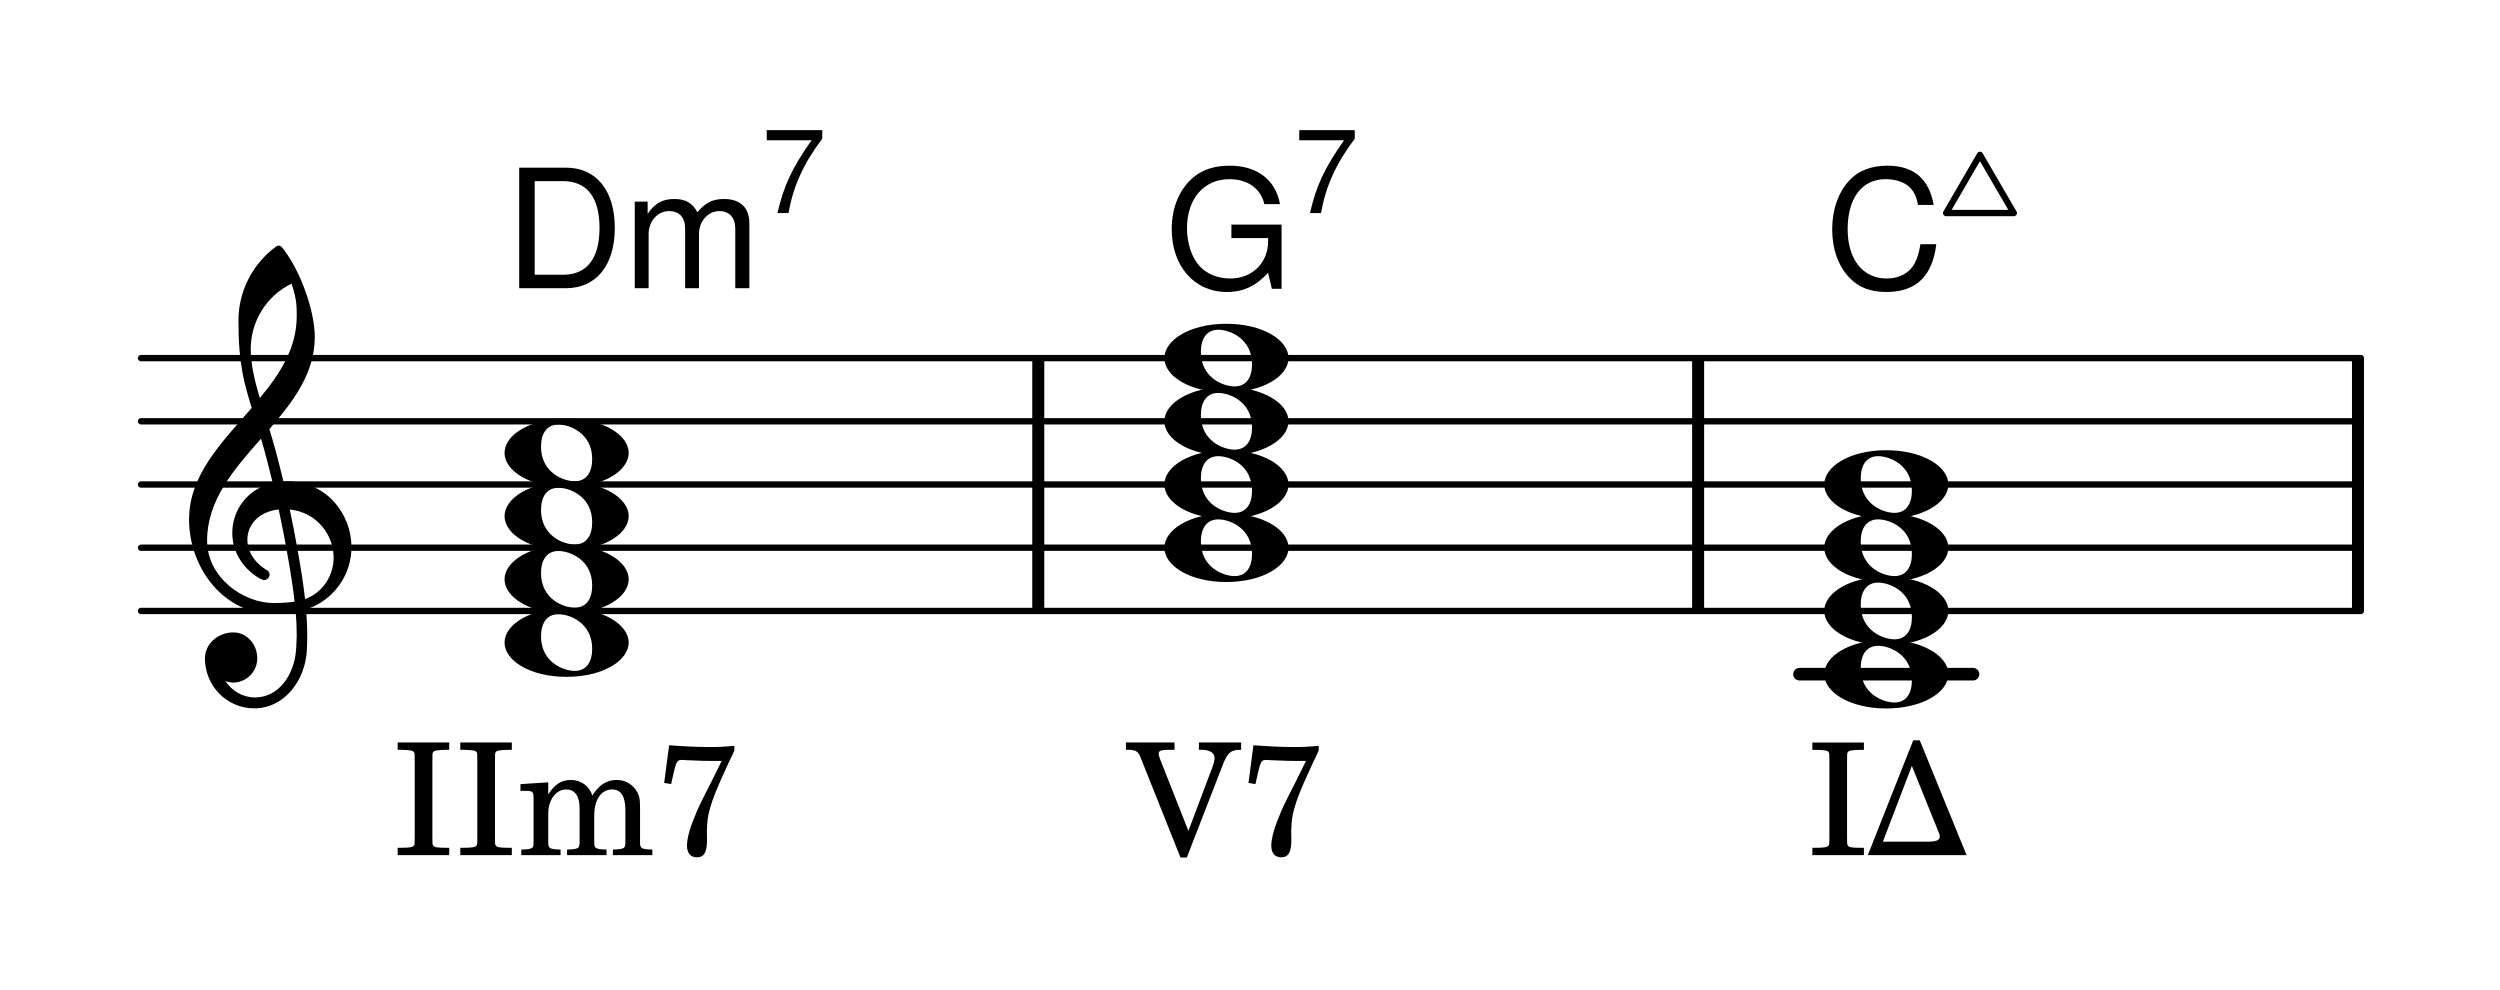
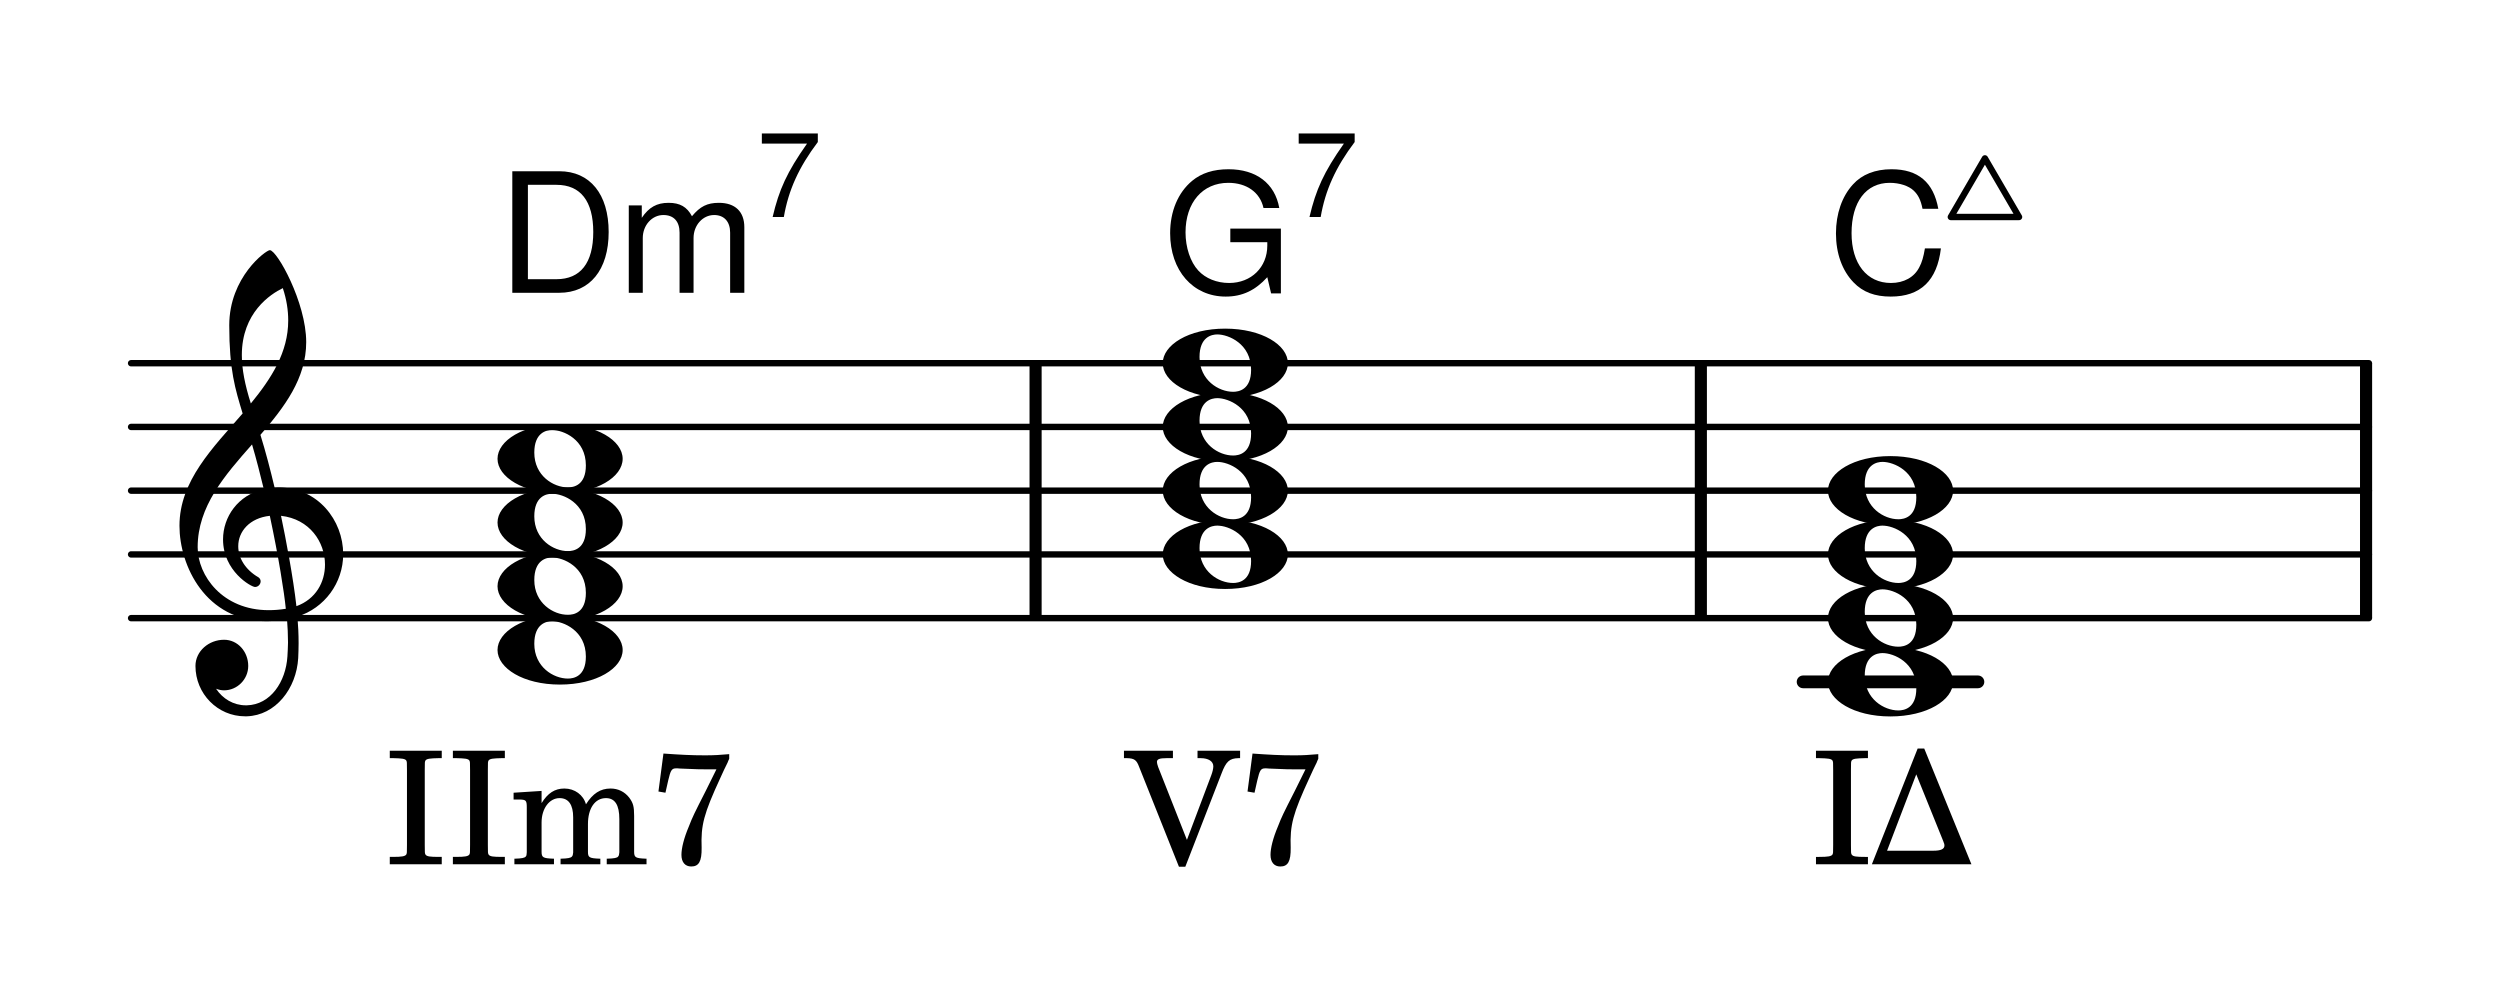
- <svg xmlns="http://www.w3.org/2000/svg" xmlns:xlink="http://www.w3.org/1999/xlink" width="197pt" height="78pt" viewBox="0 0 197 78">
+ <svg xmlns="http://www.w3.org/2000/svg" xmlns:xlink="http://www.w3.org/1999/xlink" width="195.41pt" height="78pt" viewBox="0 0 195.41 78">
  <defs>
    <g>
      <g id="glyph-0-0">
        <path d="M 1.156 0 L 4.828 0 C 7.219 0 8.688 -1.797 8.688 -4.75 C 8.688 -7.703 7.234 -9.5 4.828 -9.5 L 1.156 -9.5 Z M 2.375 -1.062 L 2.375 -8.438 L 4.609 -8.438 C 6.484 -8.438 7.484 -7.172 7.484 -4.75 C 7.484 -2.328 6.484 -1.062 4.609 -1.062 Z M 2.375 -1.062 " />
      </g>
      <g id="glyph-0-1">
        <path d="M 0.906 -6.828 L 0.906 0 L 2 0 L 2 -4.281 C 2 -5.281 2.719 -6.078 3.609 -6.078 C 4.422 -6.078 4.875 -5.578 4.875 -4.703 L 4.875 0 L 5.969 0 L 5.969 -4.281 C 5.969 -5.281 6.688 -6.078 7.578 -6.078 C 8.359 -6.078 8.828 -5.562 8.828 -4.703 L 8.828 0 L 9.938 0 L 9.938 -5.125 C 9.938 -6.344 9.219 -7.031 7.953 -7.031 C 7.031 -7.031 6.484 -6.75 5.844 -5.984 C 5.453 -6.719 4.906 -7.031 4.016 -7.031 C 3.094 -7.031 2.484 -6.688 1.922 -5.859 L 1.922 -6.828 Z M 0.906 -6.828 " />
      </g>
      <g id="glyph-0-2">
        <path d="M 9.234 -5.016 L 5.281 -5.016 L 5.281 -3.953 L 8.172 -3.953 L 8.172 -3.688 C 8.172 -2 6.922 -0.766 5.188 -0.766 C 4.219 -0.766 3.344 -1.125 2.781 -1.734 C 2.156 -2.406 1.781 -3.547 1.781 -4.719 C 1.781 -7.047 3.109 -8.594 5.125 -8.594 C 6.562 -8.594 7.609 -7.844 7.875 -6.625 L 9.109 -6.625 C 8.766 -8.547 7.312 -9.656 5.141 -9.656 C 3.969 -9.656 3.031 -9.359 2.297 -8.75 C 1.188 -7.828 0.578 -6.359 0.578 -4.656 C 0.578 -1.734 2.359 0.297 4.922 0.297 C 6.219 0.297 7.234 -0.188 8.172 -1.219 L 8.469 0.047 L 9.234 0.047 Z M 9.234 -5.016 " />
      </g>
      <g id="glyph-0-3">
        <path d="M 8.625 -6.562 C 8.25 -8.641 7.047 -9.656 4.969 -9.656 C 3.688 -9.656 2.656 -9.25 1.953 -8.469 C 1.094 -7.531 0.625 -6.172 0.625 -4.641 C 0.625 -3.078 1.109 -1.734 2 -0.812 C 2.734 -0.047 3.672 0.297 4.906 0.297 C 7.234 0.297 8.531 -0.953 8.828 -3.469 L 7.578 -3.469 C 7.469 -2.812 7.344 -2.375 7.141 -2 C 6.75 -1.219 5.938 -0.766 4.922 -0.766 C 3.031 -0.766 1.844 -2.281 1.844 -4.656 C 1.844 -7.094 2.969 -8.594 4.828 -8.594 C 5.594 -8.594 6.312 -8.359 6.703 -7.984 C 7.047 -7.656 7.25 -7.266 7.391 -6.562 Z M 8.625 -6.562 " />
      </g>
      <g id="glyph-1-0">
        <path d="M 4.797 -6.531 L 0.422 -6.531 L 0.422 -5.734 L 3.953 -5.734 C 2.391 -3.516 1.766 -2.141 1.266 0 L 2.141 0 C 2.5 -2.094 3.312 -3.891 4.797 -5.859 Z M 4.797 -6.531 " />
      </g>
      <g id="glyph-2-0">
-         <path d="M 4.25 -2.234 C 5.141 -2.234 6.906 -1.547 6.906 0.484 C 6.906 1.547 6.438 2.234 5.531 2.234 C 4.641 2.234 2.875 1.547 2.875 -0.484 C 2.875 -1.547 3.344 -2.234 4.25 -2.234 Z M 4.875 -2.703 C 2.016 -2.703 0 -1.422 0 0 C 0 1.422 2.016 2.703 4.875 2.703 C 7.75 2.703 9.781 1.422 9.781 0 C 9.781 -1.422 7.75 -2.703 4.875 -2.703 Z M 4.875 -2.703 " />
+         <path d="M 6.906 0.516 C 6.906 2.078 5.938 2.234 5.5 2.234 C 4.375 2.234 2.875 1.328 2.875 -0.484 C 2.875 -2.047 3.812 -2.25 4.266 -2.25 C 5.141 -2.25 6.906 -1.516 6.906 0.516 Z M 4.875 -2.703 C 2.016 -2.703 0 -1.422 0 0 C 0 1.422 2.016 2.703 4.875 2.703 C 7.75 2.703 9.781 1.422 9.781 0 C 9.781 -1.422 7.75 -2.703 4.875 -2.703 Z M 4.875 -2.703 " />
      </g>
      <g id="glyph-2-1">
-         <path d="M 5.297 12.656 L 5.312 11.797 L 5.234 11.797 C 4.266 11.797 3.422 11.281 2.906 10.5 C 3.109 10.578 3.312 10.625 3.531 10.625 C 4.562 10.625 5.422 9.766 5.422 8.719 C 5.422 7.609 4.609 6.672 3.531 6.672 C 2.344 6.672 1.297 7.562 1.297 8.719 C 1.297 10.891 3.031 12.656 5.172 12.656 Z M 9.188 4.047 C 8.938 1.812 8.359 -1.234 7.984 -3.016 C 10.125 -2.781 11.438 -1.016 11.438 0.781 C 11.438 2.25 10.531 3.562 9.188 4.047 Z M 1.469 -0.562 C 1.469 -3.75 3.578 -6.172 5.719 -8.594 C 6.062 -7.438 6.359 -6.25 6.641 -5.094 C 4.609 -4.641 3.453 -2.922 3.453 -1.172 C 3.453 1.312 5.656 2.547 5.953 2.547 C 6.203 2.547 6.391 2.328 6.391 2.109 C 6.391 2.016 6.359 1.906 6.25 1.812 C 5.141 1.172 4.641 0.234 4.641 -0.641 C 4.641 -1.797 5.531 -2.844 7.109 -3.016 C 7.797 0.203 8.234 2.969 8.359 4.25 C 7.672 4.359 6.75 4.359 6.734 4.359 C 4.281 4.359 1.469 2.328 1.469 -0.562 Z M 4.984 -11.016 C 2.656 -8.328 0.047 -5.75 0.047 -2.234 C 0.047 1.641 2.828 5.219 6.672 5.219 C 7.562 5.219 8.344 5.078 8.453 5.062 C 8.5 5.672 8.531 6.281 8.531 6.891 C 8.531 7.25 8.5 7.625 8.484 7.984 C 8.359 9.953 7.172 11.75 5.312 11.797 L 5.297 12.656 C 7.562 12.594 9.188 10.484 9.328 8.109 C 9.344 7.734 9.359 7.328 9.359 6.953 C 9.359 6.25 9.328 5.562 9.266 4.859 C 11.375 4.188 12.844 2.219 12.844 -0.047 C 12.844 -2.688 10.844 -5.234 7.75 -5.234 C 7.625 -5.234 7.531 -5.219 7.484 -5.219 C 7.156 -6.594 6.797 -7.984 6.375 -9.344 C 8.25 -11.516 9.953 -13.75 9.953 -16.594 C 9.953 -18.844 8.672 -22.141 7.312 -23.734 C 7.188 -23.828 7.031 -23.828 6.906 -23.734 C 5.047 -22.375 3.938 -20.203 3.938 -17.906 C 3.938 -14.406 4.406 -12.922 4.984 -11.016 Z M 8.531 -18.25 C 8.531 -15.734 7.219 -13.719 5.625 -11.797 C 5.141 -13.375 4.906 -14.625 4.906 -15.656 C 4.906 -17.844 6.156 -19.859 8.125 -20.812 C 8.547 -19.562 8.531 -18.922 8.531 -18.25 Z M 8.531 -18.25 " />
+         <path d="M 5.297 12.656 L 5.312 11.797 L 5.234 11.797 C 4.266 11.797 3.422 11.281 2.906 10.5 C 3.109 10.578 3.312 10.625 3.531 10.625 C 4.562 10.625 5.422 9.766 5.422 8.719 C 5.422 7.609 4.609 6.672 3.531 6.672 C 2.344 6.672 1.297 7.562 1.297 8.719 C 1.297 10.891 3.031 12.656 5.172 12.656 Z M 7.984 -3.016 C 10.219 -2.766 11.422 -0.969 11.422 0.797 C 11.422 2.172 10.703 3.5 9.188 4.047 C 8.938 1.812 8.359 -1.234 7.984 -3.016 Z M 1.469 -0.562 C 1.469 -3.75 3.578 -6.172 5.719 -8.594 C 6.062 -7.438 6.359 -6.25 6.641 -5.094 C 4.609 -4.641 3.453 -2.922 3.453 -1.172 C 3.453 1.312 5.656 2.547 5.953 2.547 C 6.203 2.547 6.391 2.328 6.391 2.109 C 6.391 2.016 6.359 1.906 6.25 1.812 C 5.141 1.172 4.641 0.234 4.641 -0.641 C 4.641 -1.797 5.531 -2.844 7.109 -3.016 C 7.797 0.203 8.234 2.969 8.359 4.25 C 7.891 4.328 7.438 4.359 7.016 4.359 C 3.422 4.359 1.469 1.672 1.469 -0.562 Z M 7.109 -23.781 C 6.812 -23.781 3.938 -21.672 3.938 -17.906 C 3.938 -14.406 4.406 -12.922 4.984 -11.016 C 2.656 -8.328 0.047 -5.75 0.047 -2.234 C 0.047 0.891 2.094 5.219 6.859 5.219 C 7.344 5.219 7.891 5.156 8.453 5.062 C 8.5 5.672 8.531 6.281 8.531 6.891 C 8.531 7.25 8.5 7.625 8.484 7.984 C 8.359 9.953 7.172 11.75 5.312 11.797 L 5.297 12.656 C 7.562 12.594 9.188 10.484 9.328 8.109 C 9.344 7.734 9.359 7.328 9.359 6.953 C 9.359 6.25 9.328 5.562 9.266 4.859 C 11.375 4.203 12.844 2.234 12.844 -0.016 C 12.844 -2.672 10.859 -5.234 7.766 -5.234 C 7.688 -5.234 7.594 -5.219 7.484 -5.219 C 7.156 -6.594 6.797 -7.984 6.375 -9.344 C 8.25 -11.516 9.953 -13.75 9.953 -16.594 C 9.953 -19.688 7.672 -23.781 7.109 -23.781 Z M 4.922 -15.578 C 4.922 -18.891 7.156 -20.344 8.125 -20.812 C 8.422 -19.922 8.547 -19.078 8.547 -18.281 C 8.547 -15.812 7.25 -13.781 5.625 -11.797 C 5.156 -13.281 4.922 -14.484 4.922 -15.578 Z M 4.922 -15.578 " />
      </g>
      <g id="glyph-3-0">
        <path d="M 0.469 -8.297 L 0.719 -8.297 C 1.422 -8.281 1.641 -8.25 1.75 -8.125 C 1.812 -8.016 1.812 -7.984 1.812 -7.359 L 1.812 -1.516 C 1.812 -0.891 1.812 -0.859 1.75 -0.75 C 1.641 -0.625 1.422 -0.578 0.719 -0.578 L 0.469 -0.578 L 0.469 0 L 4.531 0 L 4.531 -0.578 L 4.297 -0.578 C 3.609 -0.578 3.375 -0.609 3.266 -0.75 C 3.203 -0.859 3.203 -0.891 3.203 -1.516 L 3.203 -7.359 C 3.203 -8 3.203 -8.016 3.266 -8.125 C 3.375 -8.25 3.594 -8.281 4.297 -8.297 L 4.531 -8.297 L 4.531 -8.875 L 0.469 -8.875 Z M 0.469 -8.297 " />
      </g>
      <g id="glyph-3-1">
        <path d="M 2.469 -5.734 L 0.281 -5.594 L 0.281 -5.062 L 0.781 -5.062 C 1.25 -5.047 1.312 -4.984 1.312 -4.453 L 1.312 -0.938 C 1.297 -0.75 1.297 -0.672 1.234 -0.609 C 1.156 -0.5 0.922 -0.453 0.391 -0.438 L 0.344 -0.438 L 0.344 0 L 3.438 0 L 3.438 -0.438 L 3.391 -0.438 C 2.578 -0.469 2.469 -0.531 2.469 -0.984 L 2.469 -3.266 C 2.469 -4.359 3.078 -5.172 3.875 -5.172 C 4.578 -5.172 4.938 -4.656 4.938 -3.672 L 4.938 -0.922 C 4.922 -0.766 4.906 -0.672 4.844 -0.609 C 4.766 -0.5 4.531 -0.453 4 -0.438 L 3.953 -0.438 L 3.953 0 L 7.062 0 L 7.062 -0.438 L 7.016 -0.438 C 6.203 -0.469 6.094 -0.531 6.094 -0.969 L 6.094 -3.141 C 6.094 -4.375 6.641 -5.172 7.5 -5.172 C 8.203 -5.172 8.547 -4.641 8.547 -3.531 L 8.547 -0.938 C 8.531 -0.766 8.516 -0.672 8.453 -0.609 C 8.391 -0.5 8.141 -0.453 7.609 -0.438 L 7.562 -0.438 L 7.562 0 L 10.672 0 L 10.672 -0.438 L 10.625 -0.438 C 9.812 -0.469 9.703 -0.531 9.703 -0.984 L 9.703 -3.781 C 9.703 -4.531 9.625 -4.797 9.312 -5.219 C 8.953 -5.672 8.453 -5.922 7.859 -5.922 C 7.062 -5.922 6.469 -5.531 5.938 -4.688 C 5.734 -5.422 5.062 -5.922 4.25 -5.922 C 3.5 -5.922 2.953 -5.562 2.469 -4.781 Z M 2.469 -5.734 " />
      </g>
      <g id="glyph-3-2">
        <path d="M 0.719 -5.688 L 1.266 -5.594 L 1.484 -6.562 C 1.672 -7.375 1.766 -7.5 2.109 -7.5 C 2.172 -7.5 2.281 -7.5 2.391 -7.484 C 3.891 -7.422 3.891 -7.422 4.469 -7.422 C 4.625 -7.422 4.906 -7.422 5.25 -7.422 L 4.422 -5.75 C 3.5 -3.938 3.391 -3.719 3.094 -2.953 C 2.703 -2.031 2.516 -1.25 2.516 -0.734 C 2.516 -0.172 2.797 0.172 3.281 0.172 C 3.875 0.172 4.109 -0.219 4.094 -1.297 C 4.031 -3.062 4.25 -3.922 5.578 -6.797 C 5.75 -7.188 5.938 -7.578 6.125 -7.953 C 6.141 -7.984 6.172 -8.094 6.25 -8.25 L 6.25 -8.609 C 5.516 -8.547 5.109 -8.516 4.359 -8.516 C 3.281 -8.516 2.438 -8.562 1.109 -8.656 Z M 0.719 -5.688 " />
      </g>
      <g id="glyph-3-3">
        <path d="M 4.828 -1.906 L 2.578 -7.609 C 2.516 -7.766 2.484 -7.938 2.484 -8 C 2.484 -8.219 2.688 -8.297 3.25 -8.297 L 3.734 -8.297 L 3.734 -8.875 L -0.094 -8.875 L -0.094 -8.297 L 0.141 -8.297 C 0.719 -8.281 0.891 -8.156 1.094 -7.609 L 4.203 0.188 L 4.703 0.188 L 7.531 -7.094 C 7.891 -8.047 8.156 -8.281 8.859 -8.297 L 8.984 -8.297 L 8.984 -8.875 L 5.656 -8.875 L 5.656 -8.297 L 5.891 -8.297 C 6.516 -8.297 6.891 -8.047 6.891 -7.656 C 6.891 -7.484 6.828 -7.219 6.734 -6.969 Z M 4.828 -1.906 " />
      </g>
      <g id="glyph-3-4">
        <path d="M -0.094 0 L 7.688 0 L 4 -9.047 L 3.484 -9.047 Z M 1.094 -1.062 L 3.375 -7.031 L 5.484 -1.812 C 5.578 -1.594 5.578 -1.531 5.578 -1.469 C 5.578 -1.188 5.297 -1.062 4.719 -1.062 Z M 1.094 -1.062 " />
      </g>
    </g>
  </defs>
-   <path fill="none" stroke-width="9.465" stroke-linecap="butt" stroke-linejoin="miter" stroke="rgb(0%, 0%, 0%)" stroke-opacity="1" stroke-miterlimit="10" d="M 1418.164 7848.555 L 1418.164 8047.812 " transform="matrix(0.1, 0, 0, -0.1, -60, 833)" />
-   <path fill="none" stroke-width="9.963" stroke-linecap="round" stroke-linejoin="miter" stroke="rgb(0%, 0%, 0%)" stroke-opacity="1" stroke-miterlimit="10" d="M 2018.047 7798.75 L 2154.688 7798.75 " transform="matrix(0.1, 0, 0, -0.1, -60, 833)" />
-   <path fill="none" stroke-width="4.981" stroke-linecap="round" stroke-linejoin="miter" stroke="rgb(0%, 0%, 0%)" stroke-opacity="1" stroke-miterlimit="10" d="M 711.133 7848.555 L 2460.352 7848.555 " transform="matrix(0.1, 0, 0, -0.1, -60, 833)" />
-   <path fill="none" stroke-width="4.981" stroke-linecap="round" stroke-linejoin="miter" stroke="rgb(0%, 0%, 0%)" stroke-opacity="1" stroke-miterlimit="10" d="M 711.133 7898.398 L 2460.352 7898.398 " transform="matrix(0.1, 0, 0, -0.1, -60, 833)" />
-   <path fill="none" stroke-width="4.981" stroke-linecap="round" stroke-linejoin="miter" stroke="rgb(0%, 0%, 0%)" stroke-opacity="1" stroke-miterlimit="10" d="M 711.133 7948.203 L 2460.352 7948.203 " transform="matrix(0.1, 0, 0, -0.1, -60, 833)" />
-   <path fill="none" stroke-width="4.981" stroke-linecap="round" stroke-linejoin="miter" stroke="rgb(0%, 0%, 0%)" stroke-opacity="1" stroke-miterlimit="10" d="M 711.133 7998.008 L 2460.352 7998.008 " transform="matrix(0.1, 0, 0, -0.1, -60, 833)" />
-   <path fill="none" stroke-width="4.981" stroke-linecap="round" stroke-linejoin="miter" stroke="rgb(0%, 0%, 0%)" stroke-opacity="1" stroke-miterlimit="10" d="M 711.133 8047.812 L 2460.352 8047.812 " transform="matrix(0.1, 0, 0, -0.1, -60, 833)" />
-   <path fill="none" stroke-width="9.465" stroke-linecap="butt" stroke-linejoin="miter" stroke="rgb(0%, 0%, 0%)" stroke-opacity="1" stroke-miterlimit="10" d="M 2458.086 7848.555 L 2458.086 8047.812 " transform="matrix(0.1, 0, 0, -0.1, -60, 833)" />
-   <path fill="none" stroke-width="9.465" stroke-linecap="butt" stroke-linejoin="miter" stroke="rgb(0%, 0%, 0%)" stroke-opacity="1" stroke-miterlimit="10" d="M 1938.125 7848.555 L 1938.125 8047.812 " transform="matrix(0.1, 0, 0, -0.1, -60, 833)" />
+   <path fill="none" stroke-width="9.465" stroke-linecap="butt" stroke-linejoin="miter" stroke="rgb(0%, 0%, 0%)" stroke-opacity="1" stroke-miterlimit="10" d="M 1559.883 7706.836 L 1559.883 7906.094 " transform="matrix(0.1, 0, 0, -0.1, -75.04297, 819)" />
+   <path fill="none" stroke-width="9.963" stroke-linecap="round" stroke-linejoin="miter" stroke="rgb(0%, 0%, 0%)" stroke-opacity="1" stroke-miterlimit="10" d="M 2159.805 7657.031 L 2296.445 7657.031 " transform="matrix(0.1, 0, 0, -0.1, -75.04297, 819)" />
+   <path fill="none" stroke-width="4.981" stroke-linecap="round" stroke-linejoin="miter" stroke="rgb(0%, 0%, 0%)" stroke-opacity="1" stroke-miterlimit="10" d="M 852.891 7706.836 L 2602.07 7706.836 " transform="matrix(0.1, 0, 0, -0.1, -75.04297, 819)" />
+   <path fill="none" stroke-width="4.981" stroke-linecap="round" stroke-linejoin="miter" stroke="rgb(0%, 0%, 0%)" stroke-opacity="1" stroke-miterlimit="10" d="M 852.891 7756.641 L 2602.07 7756.641 " transform="matrix(0.1, 0, 0, -0.1, -75.04297, 819)" />
+   <path fill="none" stroke-width="4.981" stroke-linecap="round" stroke-linejoin="miter" stroke="rgb(0%, 0%, 0%)" stroke-opacity="1" stroke-miterlimit="10" d="M 852.891 7806.484 L 2602.07 7806.484 " transform="matrix(0.1, 0, 0, -0.1, -75.04297, 819)" />
+   <path fill="none" stroke-width="4.981" stroke-linecap="round" stroke-linejoin="miter" stroke="rgb(0%, 0%, 0%)" stroke-opacity="1" stroke-miterlimit="10" d="M 852.891 7856.289 L 2602.07 7856.289 " transform="matrix(0.1, 0, 0, -0.1, -75.04297, 819)" />
+   <path fill="none" stroke-width="4.981" stroke-linecap="round" stroke-linejoin="miter" stroke="rgb(0%, 0%, 0%)" stroke-opacity="1" stroke-miterlimit="10" d="M 852.891 7906.094 L 2602.07 7906.094 " transform="matrix(0.1, 0, 0, -0.1, -75.04297, 819)" />
+   <path fill="none" stroke-width="9.465" stroke-linecap="butt" stroke-linejoin="miter" stroke="rgb(0%, 0%, 0%)" stroke-opacity="1" stroke-miterlimit="10" d="M 2599.844 7706.836 L 2599.844 7906.094 " transform="matrix(0.1, 0, 0, -0.1, -75.04297, 819)" />
+   <path fill="none" stroke-width="9.465" stroke-linecap="butt" stroke-linejoin="miter" stroke="rgb(0%, 0%, 0%)" stroke-opacity="1" stroke-miterlimit="10" d="M 2079.883 7706.836 L 2079.883 7906.094 " transform="matrix(0.1, 0, 0, -0.1, -75.04297, 819)" />
  <g fill="rgb(0%, 0%, 0%)" fill-opacity="1">
-     <use xlink:href="#glyph-0-0" x="39.758" y="22.712" />
+     <use xlink:href="#glyph-0-0" x="38.888" y="22.885" />
  </g>
  <g fill="rgb(0%, 0%, 0%)" fill-opacity="1">
-     <use xlink:href="#glyph-0-1" x="49.112" y="22.712" />
+     <use xlink:href="#glyph-0-1" x="48.242" y="22.885" />
  </g>
  <g fill="rgb(0%, 0%, 0%)" fill-opacity="1">
-     <use xlink:href="#glyph-1-0" x="59.997" y="16.788" />
+     <use xlink:href="#glyph-1-0" x="59.127" y="16.961" />
  </g>
  <g fill="rgb(0%, 0%, 0%)" fill-opacity="1">
-     <use xlink:href="#glyph-2-0" x="39.758" y="50.633" />
+     <use xlink:href="#glyph-2-0" x="38.888" y="50.806" />
  </g>
  <g fill="rgb(0%, 0%, 0%)" fill-opacity="1">
-     <use xlink:href="#glyph-2-0" x="39.758" y="45.652" />
+     <use xlink:href="#glyph-2-0" x="38.888" y="45.824" />
  </g>
  <g fill="rgb(0%, 0%, 0%)" fill-opacity="1">
-     <use xlink:href="#glyph-2-0" x="39.758" y="40.671" />
+     <use xlink:href="#glyph-2-0" x="38.888" y="40.843" />
  </g>
  <g fill="rgb(0%, 0%, 0%)" fill-opacity="1">
-     <use xlink:href="#glyph-2-0" x="39.758" y="35.689" />
+     <use xlink:href="#glyph-2-0" x="38.888" y="35.862" />
  </g>
  <g fill="rgb(0%, 0%, 0%)" fill-opacity="1">
-     <use xlink:href="#glyph-2-1" x="14.851" y="43.161" />
+     <use xlink:href="#glyph-2-1" x="13.981" y="43.334" />
  </g>
  <g fill="rgb(0%, 0%, 0%)" fill-opacity="1">
-     <use xlink:href="#glyph-3-0" x="30.868" y="67.383" />
+     <use xlink:href="#glyph-3-0" x="29.998" y="67.556" />
  </g>
  <g fill="rgb(0%, 0%, 0%)" fill-opacity="1">
-     <use xlink:href="#glyph-3-0" x="35.801" y="67.383" />
+     <use xlink:href="#glyph-3-0" x="34.93" y="67.556" />
  </g>
  <g fill="rgb(0%, 0%, 0%)" fill-opacity="1">
-     <use xlink:href="#glyph-3-1" x="40.733" y="67.383" />
+     <use xlink:href="#glyph-3-1" x="39.863" y="67.556" />
  </g>
  <g fill="rgb(0%, 0%, 0%)" fill-opacity="1">
-     <use xlink:href="#glyph-3-2" x="51.618" y="67.383" />
+     <use xlink:href="#glyph-3-2" x="50.748" y="67.556" />
  </g>
  <g fill="rgb(0%, 0%, 0%)" fill-opacity="1">
-     <use xlink:href="#glyph-0-2" x="91.754" y="22.712" />
+     <use xlink:href="#glyph-0-2" x="90.885" y="22.885" />
  </g>
  <g fill="rgb(0%, 0%, 0%)" fill-opacity="1">
-     <use xlink:href="#glyph-1-0" x="101.959" y="16.788" />
+     <use xlink:href="#glyph-1-0" x="101.089" y="16.961" />
  </g>
  <g fill="rgb(0%, 0%, 0%)" fill-opacity="1">
-     <use xlink:href="#glyph-2-0" x="91.754" y="43.161" />
+     <use xlink:href="#glyph-2-0" x="90.885" y="43.334" />
  </g>
  <g fill="rgb(0%, 0%, 0%)" fill-opacity="1">
-     <use xlink:href="#glyph-2-0" x="91.754" y="38.18" />
+     <use xlink:href="#glyph-2-0" x="90.885" y="38.353" />
  </g>
  <g fill="rgb(0%, 0%, 0%)" fill-opacity="1">
-     <use xlink:href="#glyph-2-0" x="91.754" y="33.198" />
+     <use xlink:href="#glyph-2-0" x="90.885" y="33.371" />
  </g>
  <g fill="rgb(0%, 0%, 0%)" fill-opacity="1">
-     <use xlink:href="#glyph-2-0" x="91.754" y="28.217" />
+     <use xlink:href="#glyph-2-0" x="90.885" y="28.39" />
  </g>
  <g fill="rgb(0%, 0%, 0%)" fill-opacity="1">
-     <use xlink:href="#glyph-3-3" x="88.818" y="67.383" />
+     <use xlink:href="#glyph-3-3" x="87.947" y="67.557" />
  </g>
  <g fill="rgb(0%, 0%, 0%)" fill-opacity="1">
-     <use xlink:href="#glyph-3-2" x="97.662" y="67.383" />
+     <use xlink:href="#glyph-3-2" x="96.792" y="67.557" />
  </g>
  <g fill="rgb(0%, 0%, 0%)" fill-opacity="1">
-     <use xlink:href="#glyph-0-3" x="143.751" y="22.712" />
+     <use xlink:href="#glyph-0-3" x="142.881" y="22.885" />
  </g>
-   <path fill="none" stroke-width="4.981" stroke-linecap="butt" stroke-linejoin="round" stroke="rgb(0%, 0%, 0%)" stroke-opacity="1" stroke-miterlimit="10" d="M 2133.555 8162.109 L 2186.875 8162.109 L 2160.195 8207.969 Z M 2133.555 8162.109 " transform="matrix(0.1, 0, 0, -0.1, -60, 833)" />
+   <path fill="none" stroke-width="4.981" stroke-linecap="butt" stroke-linejoin="round" stroke="rgb(0%, 0%, 0%)" stroke-opacity="1" stroke-miterlimit="10" d="M 2275.273 8020.391 L 2328.594 8020.391 L 2301.914 8066.211 Z M 2275.273 8020.391 " transform="matrix(0.1, 0, 0, -0.1, -75.04297, 819)" />
  <g fill="rgb(0%, 0%, 0%)" fill-opacity="1">
-     <use xlink:href="#glyph-2-0" x="143.751" y="53.124" />
+     <use xlink:href="#glyph-2-0" x="142.881" y="53.297" />
  </g>
  <g fill="rgb(0%, 0%, 0%)" fill-opacity="1">
-     <use xlink:href="#glyph-2-0" x="143.751" y="48.143" />
+     <use xlink:href="#glyph-2-0" x="142.881" y="48.315" />
  </g>
  <g fill="rgb(0%, 0%, 0%)" fill-opacity="1">
-     <use xlink:href="#glyph-2-0" x="143.751" y="43.161" />
+     <use xlink:href="#glyph-2-0" x="142.881" y="43.334" />
  </g>
  <g fill="rgb(0%, 0%, 0%)" fill-opacity="1">
-     <use xlink:href="#glyph-2-0" x="143.751" y="38.18" />
+     <use xlink:href="#glyph-2-0" x="142.881" y="38.353" />
  </g>
  <g fill="rgb(0%, 0%, 0%)" fill-opacity="1">
-     <use xlink:href="#glyph-3-4" x="147.278" y="67.384" />
+     <use xlink:href="#glyph-3-4" x="146.407" y="67.557" />
  </g>
  <g fill="rgb(0%, 0%, 0%)" fill-opacity="1">
-     <use xlink:href="#glyph-3-0" x="142.345" y="67.384" />
+     <use xlink:href="#glyph-3-0" x="141.475" y="67.557" />
  </g>
</svg>
